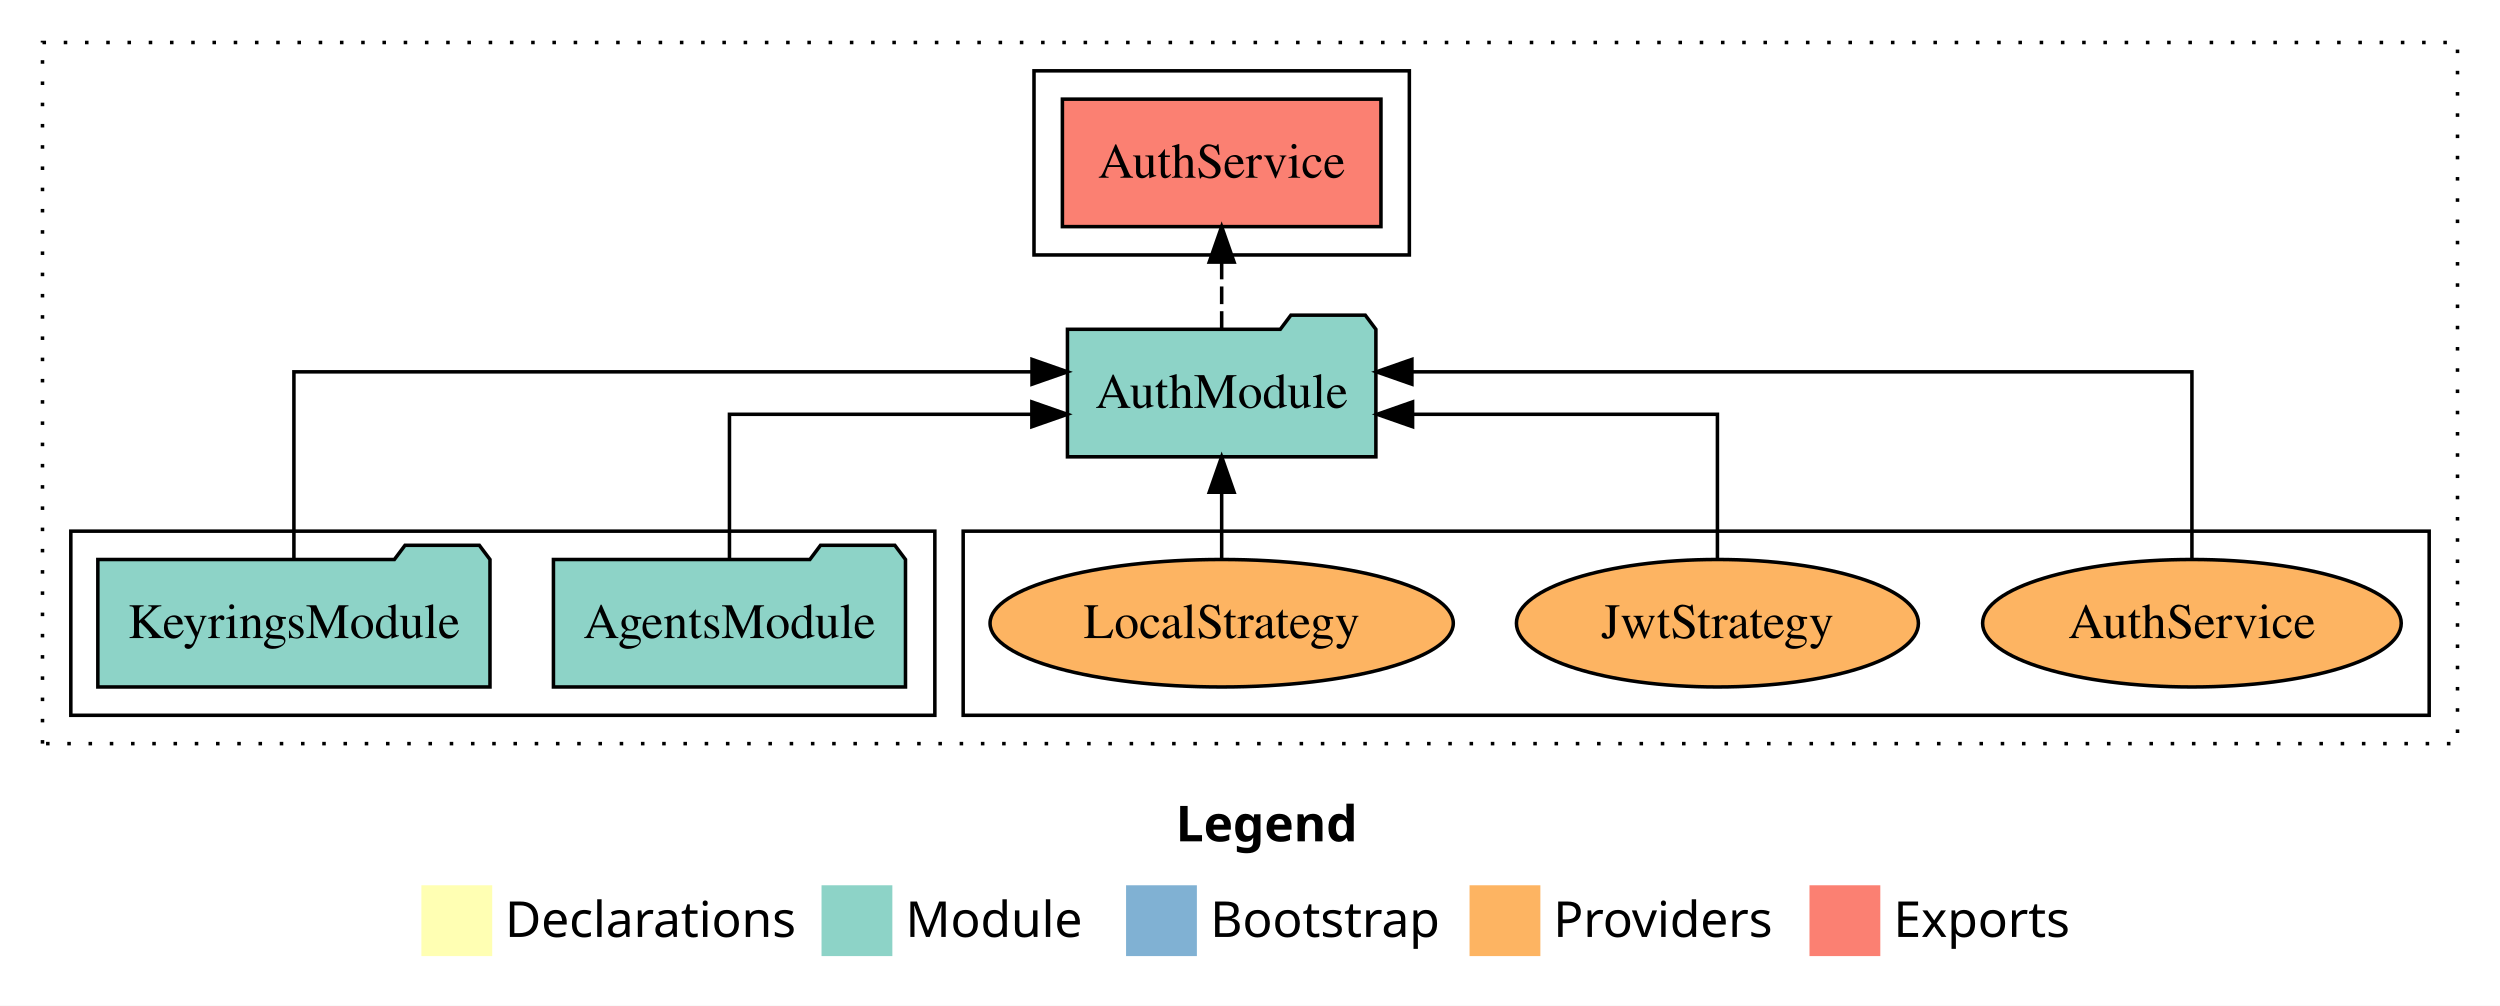
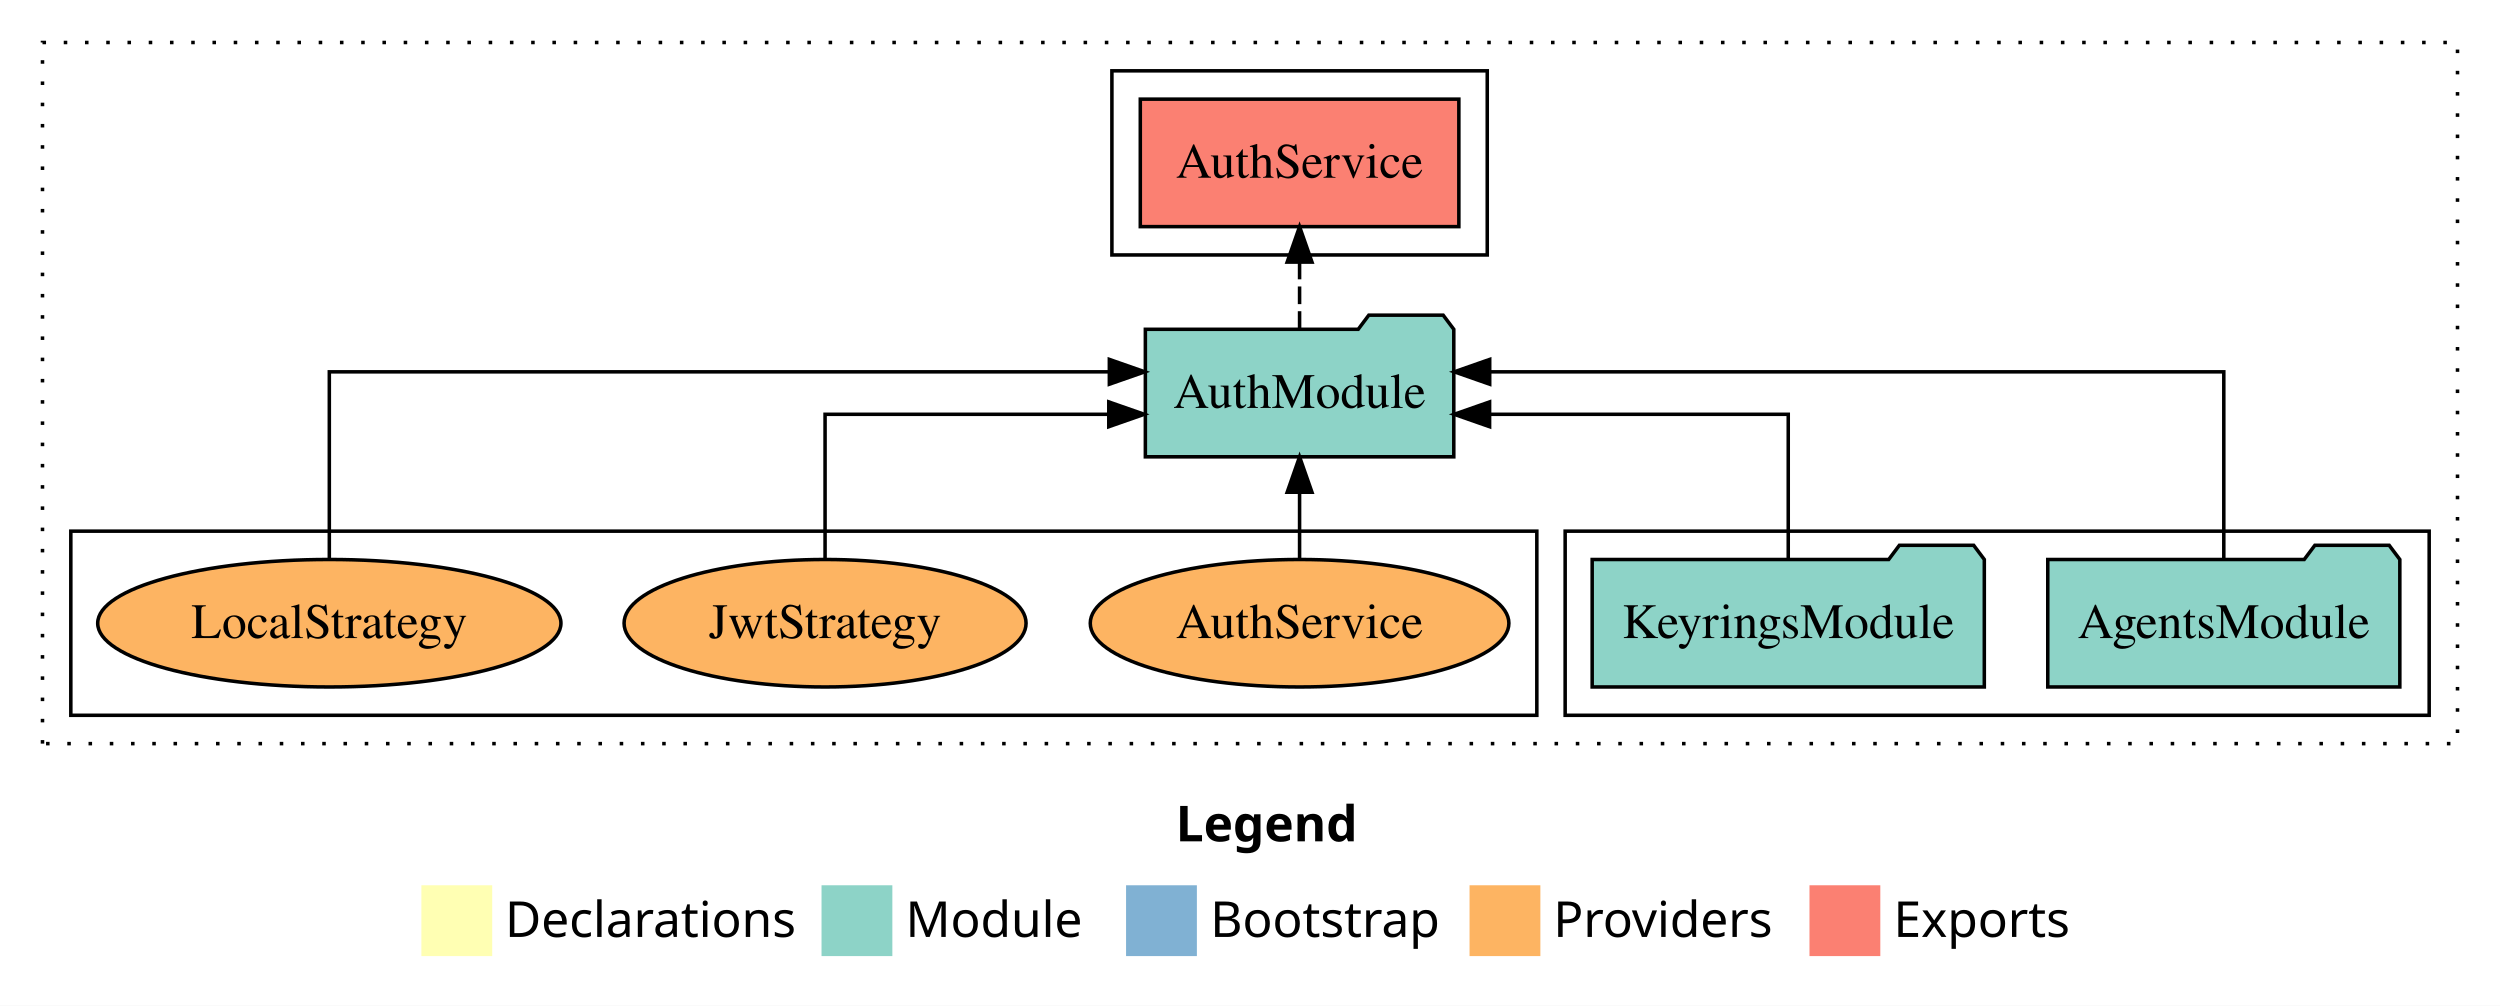
<svg xmlns="http://www.w3.org/2000/svg" width="706pt" height="284pt" viewBox="0.00 0.00 706.00 284.00">
  <g id="graph0" class="graph" transform="scale(1 1) rotate(0) translate(4 280)">
    <polygon fill="white" stroke="transparent" points="-4,4 -4,-280 702,-280 702,4 -4,4" />
    <text text-anchor="start" x="328.01" y="-42.4" font-family="Times-12" font-weight="bold" font-size="14.00">Legend</text>
    <polygon fill="#ffffb3" stroke="transparent" points="115,-10 115,-30 135,-30 135,-10 115,-10" />
    <text text-anchor="start" x="138.63" y="-15.4" font-family="Times-12" font-size="14.00">  Declarations</text>
    <polygon fill="#8dd3c7" stroke="transparent" points="228,-10 228,-30 248,-30 248,-10 228,-10" />
    <text text-anchor="start" x="251.73" y="-15.4" font-family="Times-12" font-size="14.00">  Module</text>
    <polygon fill="#80b1d3" stroke="transparent" points="314,-10 314,-30 334,-30 334,-10 314,-10" />
    <text text-anchor="start" x="337.78" y="-15.4" font-family="Times-12" font-size="14.00">  Bootstrap</text>
    <polygon fill="#fdb462" stroke="transparent" points="411,-10 411,-30 431,-30 431,-10 411,-10" />
    <text text-anchor="start" x="434.67" y="-15.4" font-family="Times-12" font-size="14.00">  Providers</text>
    <polygon fill="#fb8072" stroke="transparent" points="507,-10 507,-30 527,-30 527,-10 507,-10" />
    <text text-anchor="start" x="530.73" y="-15.4" font-family="Times-12" font-size="14.00">  Exports</text>
    <g id="clust1" class="cluster">
      <polygon fill="none" stroke="black" stroke-dasharray="1,5" points="8,-70 8,-268 690,-268 690,-70 8,-70" />
    </g>
+     <g id="clust3" class="cluster">
+       <polygon fill="none" stroke="black" points="438,-78 438,-130 682,-130 682,-78 438,-78" />
+     </g>
    <g id="clust6" class="cluster">
-       <polygon fill="none" stroke="black" points="268,-78 268,-130 682,-130 682,-78 268,-78" />
-     </g>
-     <g id="clust3" class="cluster">
-       <polygon fill="none" stroke="black" points="16,-78 16,-130 260,-130 260,-78 16,-78" />
+       <polygon fill="none" stroke="black" points="16,-78 16,-130 430,-130 430,-78 16,-78" />
    </g>
    <g id="clust4" class="cluster">
-       <polygon fill="none" stroke="black" points="288,-208 288,-260 394,-260 394,-208 288,-208" />
+       <polygon fill="none" stroke="black" points="310,-208 310,-260 416,-260 416,-208 310,-208" />
    </g>
    <g id="node1" class="node">
-       <polygon fill="#8dd3c7" stroke="black" points="251.71,-122 248.71,-126 227.71,-126 224.71,-122 152.29,-122 152.29,-86 251.71,-86 251.71,-122" />
-       <text text-anchor="middle" x="202" y="-99.8" font-family="Times,serif" font-size="14.00">AgentsModule</text>
+       <polygon fill="#8dd3c7" stroke="black" points="673.71,-122 670.71,-126 649.71,-126 646.71,-122 574.29,-122 574.29,-86 673.71,-86 673.71,-122" />
+       <text text-anchor="middle" x="624" y="-99.8" font-family="Times,serif" font-size="14.00">AgentsModule</text>
    </g>
    <g id="node3" class="node">
-       <polygon fill="#8dd3c7" stroke="black" points="384.55,-187 381.55,-191 360.55,-191 357.55,-187 297.45,-187 297.45,-151 384.55,-151 384.55,-187" />
-       <text text-anchor="middle" x="341" y="-164.8" font-family="Times,serif" font-size="14.00">AuthModule</text>
+       <polygon fill="#8dd3c7" stroke="black" points="406.55,-187 403.55,-191 382.55,-191 379.55,-187 319.45,-187 319.45,-151 406.55,-151 406.55,-187" />
+       <text text-anchor="middle" x="363" y="-164.8" font-family="Times,serif" font-size="14.00">AuthModule</text>
    </g>
    <g id="edge1" class="edge">
-       <path fill="none" stroke="black" d="M202,-122.02C202,-139.37 202,-163 202,-163 202,-163 287.4,-163 287.4,-163" />
-       <polygon fill="black" stroke="black" points="287.4,-166.5 297.4,-163 287.4,-159.5 287.4,-166.5" />
+       <path fill="none" stroke="black" d="M624,-122.28C624,-143.32 624,-175 624,-175 624,-175 416.69,-175 416.69,-175" />
+       <polygon fill="black" stroke="black" points="416.69,-171.5 406.69,-175 416.69,-178.5 416.69,-171.5" />
    </g>
    <g id="node2" class="node">
-       <polygon fill="#8dd3c7" stroke="black" points="134.37,-122 131.37,-126 110.37,-126 107.37,-122 23.63,-122 23.63,-86 134.37,-86 134.37,-122" />
-       <text text-anchor="middle" x="79" y="-99.8" font-family="Times,serif" font-size="14.00">KeyringsModule</text>
+       <polygon fill="#8dd3c7" stroke="black" points="556.37,-122 553.37,-126 532.37,-126 529.37,-122 445.63,-122 445.63,-86 556.37,-86 556.37,-122" />
+       <text text-anchor="middle" x="501" y="-99.8" font-family="Times,serif" font-size="14.00">KeyringsModule</text>
    </g>
    <g id="edge2" class="edge">
-       <path fill="none" stroke="black" d="M79,-122.28C79,-143.32 79,-175 79,-175 79,-175 287.44,-175 287.44,-175" />
-       <polygon fill="black" stroke="black" points="287.44,-178.5 297.44,-175 287.44,-171.5 287.44,-178.5" />
+       <path fill="none" stroke="black" d="M501,-122.02C501,-139.37 501,-163 501,-163 501,-163 416.66,-163 416.66,-163" />
+       <polygon fill="black" stroke="black" points="416.66,-159.5 406.66,-163 416.66,-166.5 416.66,-159.5" />
    </g>
    <g id="node4" class="node">
-       <polygon fill="#fb8072" stroke="black" points="385.98,-252 296.02,-252 296.02,-216 385.98,-216 385.98,-252" />
-       <text text-anchor="middle" x="341" y="-229.8" font-family="Times,serif" font-size="14.00">AuthService </text>
+       <polygon fill="#fb8072" stroke="black" points="407.98,-252 318.02,-252 318.02,-216 407.98,-216 407.98,-252" />
+       <text text-anchor="middle" x="363" y="-229.8" font-family="Times,serif" font-size="14.00">AuthService </text>
    </g>
    <g id="edge3" class="edge">
-       <path fill="none" stroke="black" stroke-dasharray="5,2" d="M341,-187.11C341,-187.11 341,-205.99 341,-205.99" />
-       <polygon fill="black" stroke="black" points="337.5,-205.99 341,-215.99 344.5,-205.99 337.5,-205.99" />
+       <path fill="none" stroke="black" stroke-dasharray="5,2" d="M363,-187.11C363,-187.11 363,-205.99 363,-205.99" />
+       <polygon fill="black" stroke="black" points="359.5,-205.99 363,-215.99 366.5,-205.99 359.5,-205.99" />
    </g>
    <g id="node5" class="node">
-       <ellipse fill="#fdb462" stroke="black" cx="615" cy="-104" rx="59.11" ry="18" />
-       <text text-anchor="middle" x="615" y="-99.8" font-family="Times,serif" font-size="14.00">AuthService</text>
+       <ellipse fill="#fdb462" stroke="black" cx="363" cy="-104" rx="59.11" ry="18" />
+       <text text-anchor="middle" x="363" y="-99.8" font-family="Times,serif" font-size="14.00">AuthService</text>
    </g>
    <g id="edge4" class="edge">
-       <path fill="none" stroke="black" d="M615,-122.28C615,-143.32 615,-175 615,-175 615,-175 394.72,-175 394.72,-175" />
-       <polygon fill="black" stroke="black" points="394.72,-171.5 384.72,-175 394.72,-178.5 394.72,-171.5" />
+       <path fill="none" stroke="black" d="M363,-122.11C363,-122.11 363,-140.99 363,-140.99" />
+       <polygon fill="black" stroke="black" points="359.5,-140.99 363,-150.99 366.5,-140.99 359.5,-140.99" />
    </g>
    <g id="node6" class="node">
-       <ellipse fill="#fdb462" stroke="black" cx="481" cy="-104" rx="56.76" ry="18" />
-       <text text-anchor="middle" x="481" y="-99.8" font-family="Times,serif" font-size="14.00">JwtStrategy</text>
+       <ellipse fill="#fdb462" stroke="black" cx="229" cy="-104" rx="56.76" ry="18" />
+       <text text-anchor="middle" x="229" y="-99.8" font-family="Times,serif" font-size="14.00">JwtStrategy</text>
    </g>
    <g id="edge5" class="edge">
-       <path fill="none" stroke="black" d="M481,-122.02C481,-139.37 481,-163 481,-163 481,-163 394.91,-163 394.91,-163" />
-       <polygon fill="black" stroke="black" points="394.91,-159.5 384.91,-163 394.91,-166.5 394.91,-159.5" />
+       <path fill="none" stroke="black" d="M229,-122.02C229,-139.37 229,-163 229,-163 229,-163 309.12,-163 309.12,-163" />
+       <polygon fill="black" stroke="black" points="309.12,-166.5 319.12,-163 309.12,-159.5 309.12,-166.5" />
    </g>
    <g id="node7" class="node">
-       <ellipse fill="#fdb462" stroke="black" cx="341" cy="-104" rx="65.41" ry="18" />
-       <text text-anchor="middle" x="341" y="-99.8" font-family="Times,serif" font-size="14.00">LocalStrategy</text>
+       <ellipse fill="#fdb462" stroke="black" cx="89" cy="-104" rx="65.41" ry="18" />
+       <text text-anchor="middle" x="89" y="-99.8" font-family="Times,serif" font-size="14.00">LocalStrategy</text>
    </g>
    <g id="edge6" class="edge">
-       <path fill="none" stroke="black" d="M341,-122.11C341,-122.11 341,-140.99 341,-140.99" />
-       <polygon fill="black" stroke="black" points="337.5,-140.99 341,-150.99 344.5,-140.99 337.5,-140.99" />
+       <path fill="none" stroke="black" d="M89,-122.28C89,-143.32 89,-175 89,-175 89,-175 309.28,-175 309.28,-175" />
+       <polygon fill="black" stroke="black" points="309.28,-178.5 319.28,-175 309.28,-171.5 309.28,-178.5" />
    </g>
  </g>
</svg>
